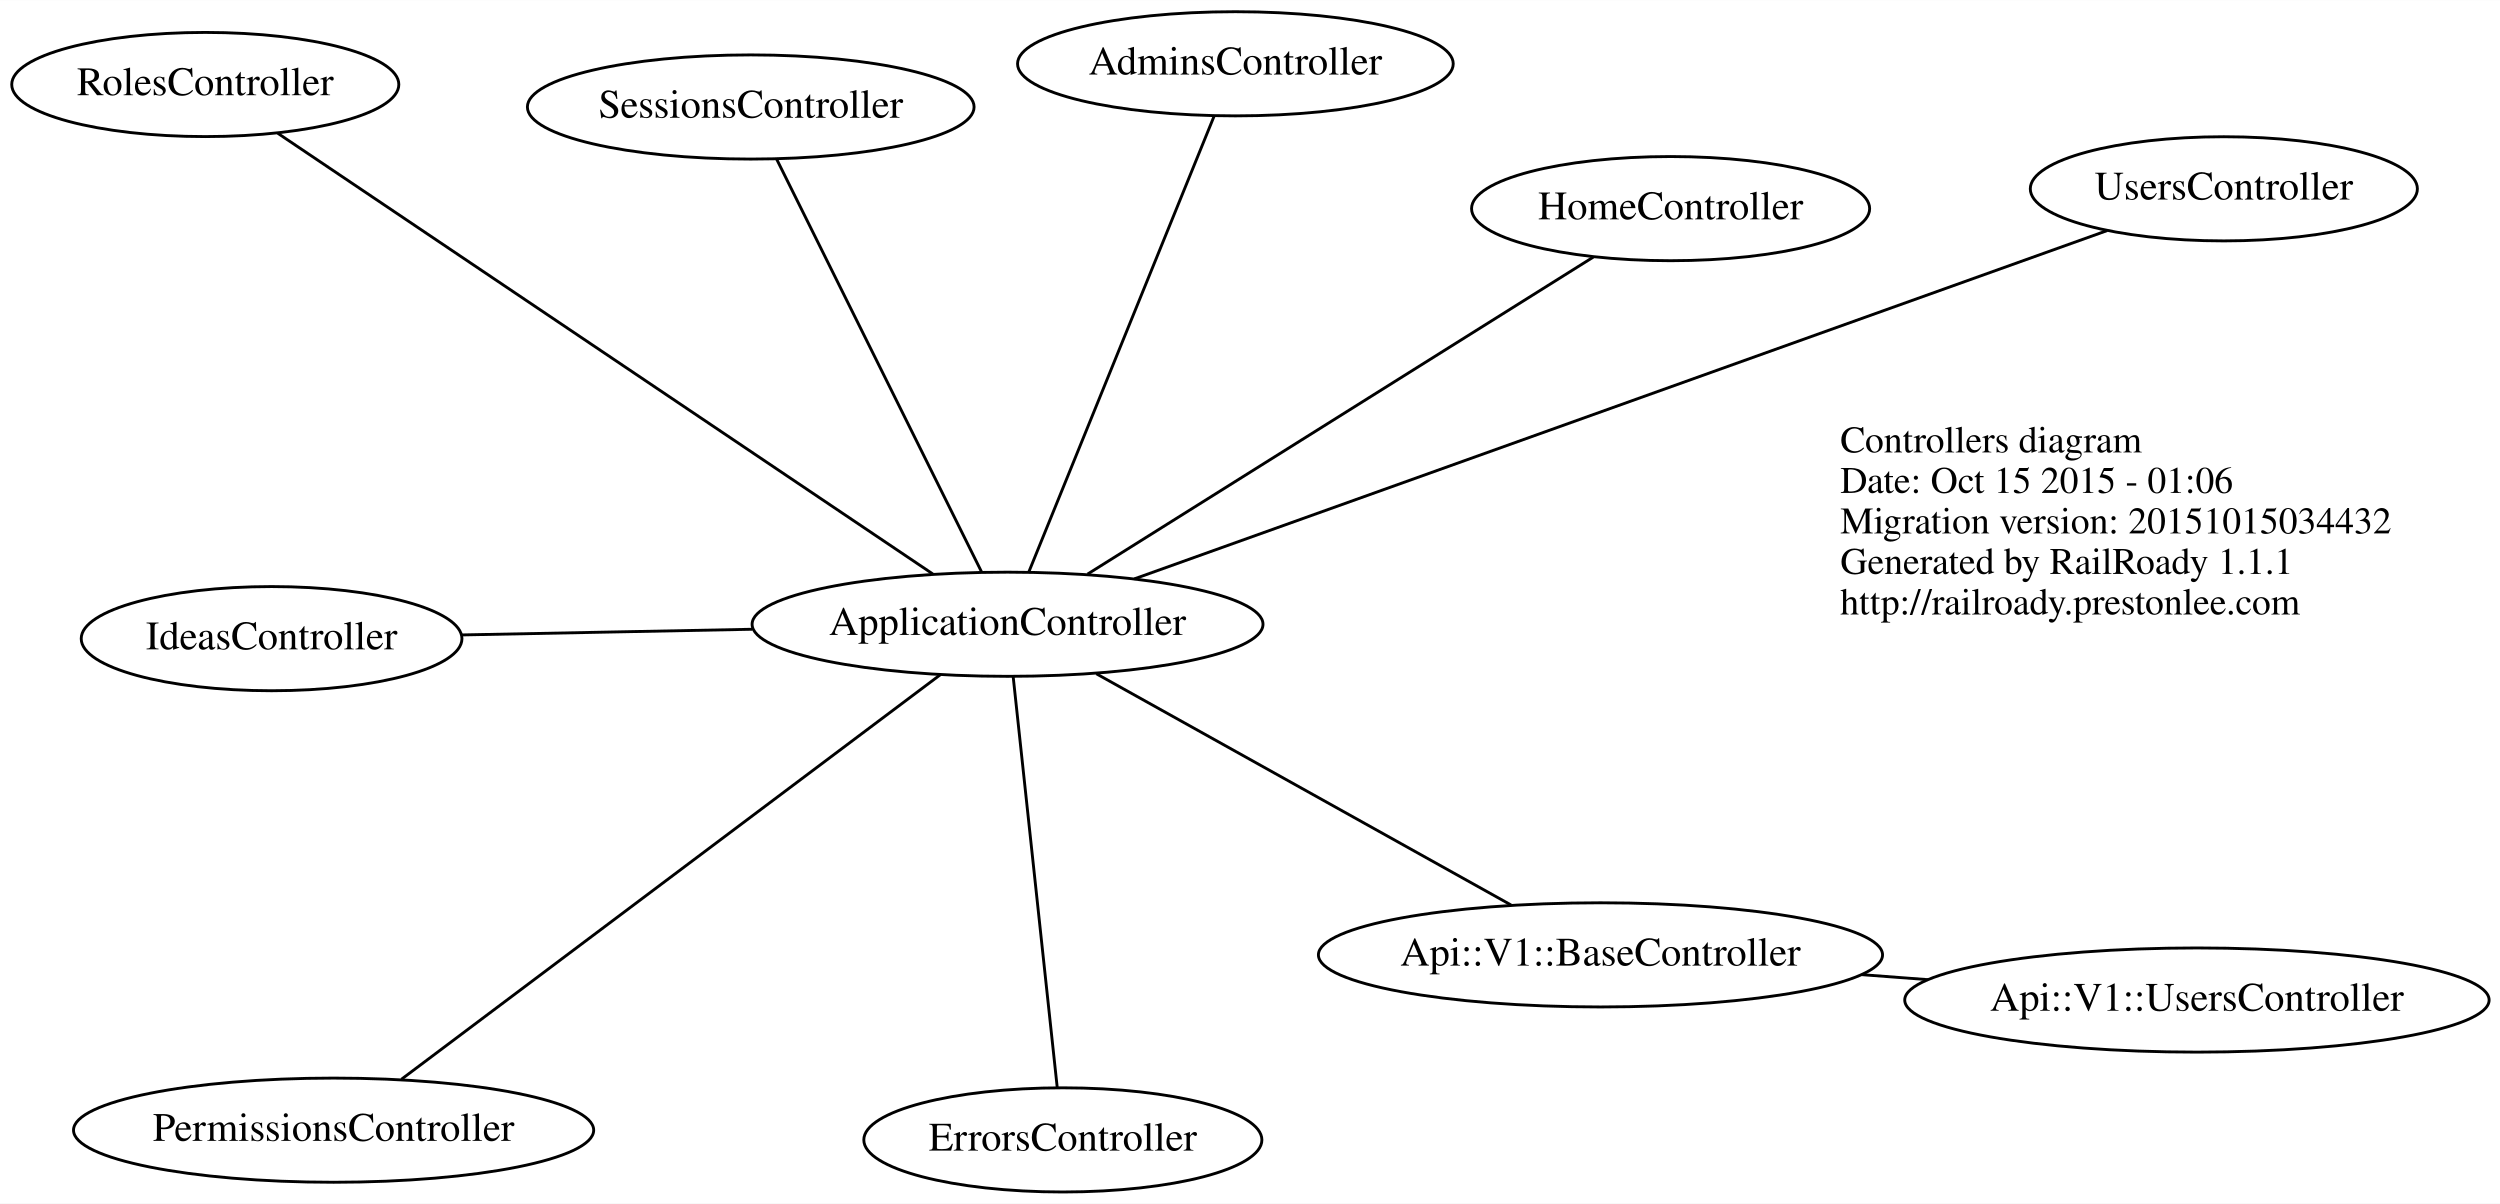
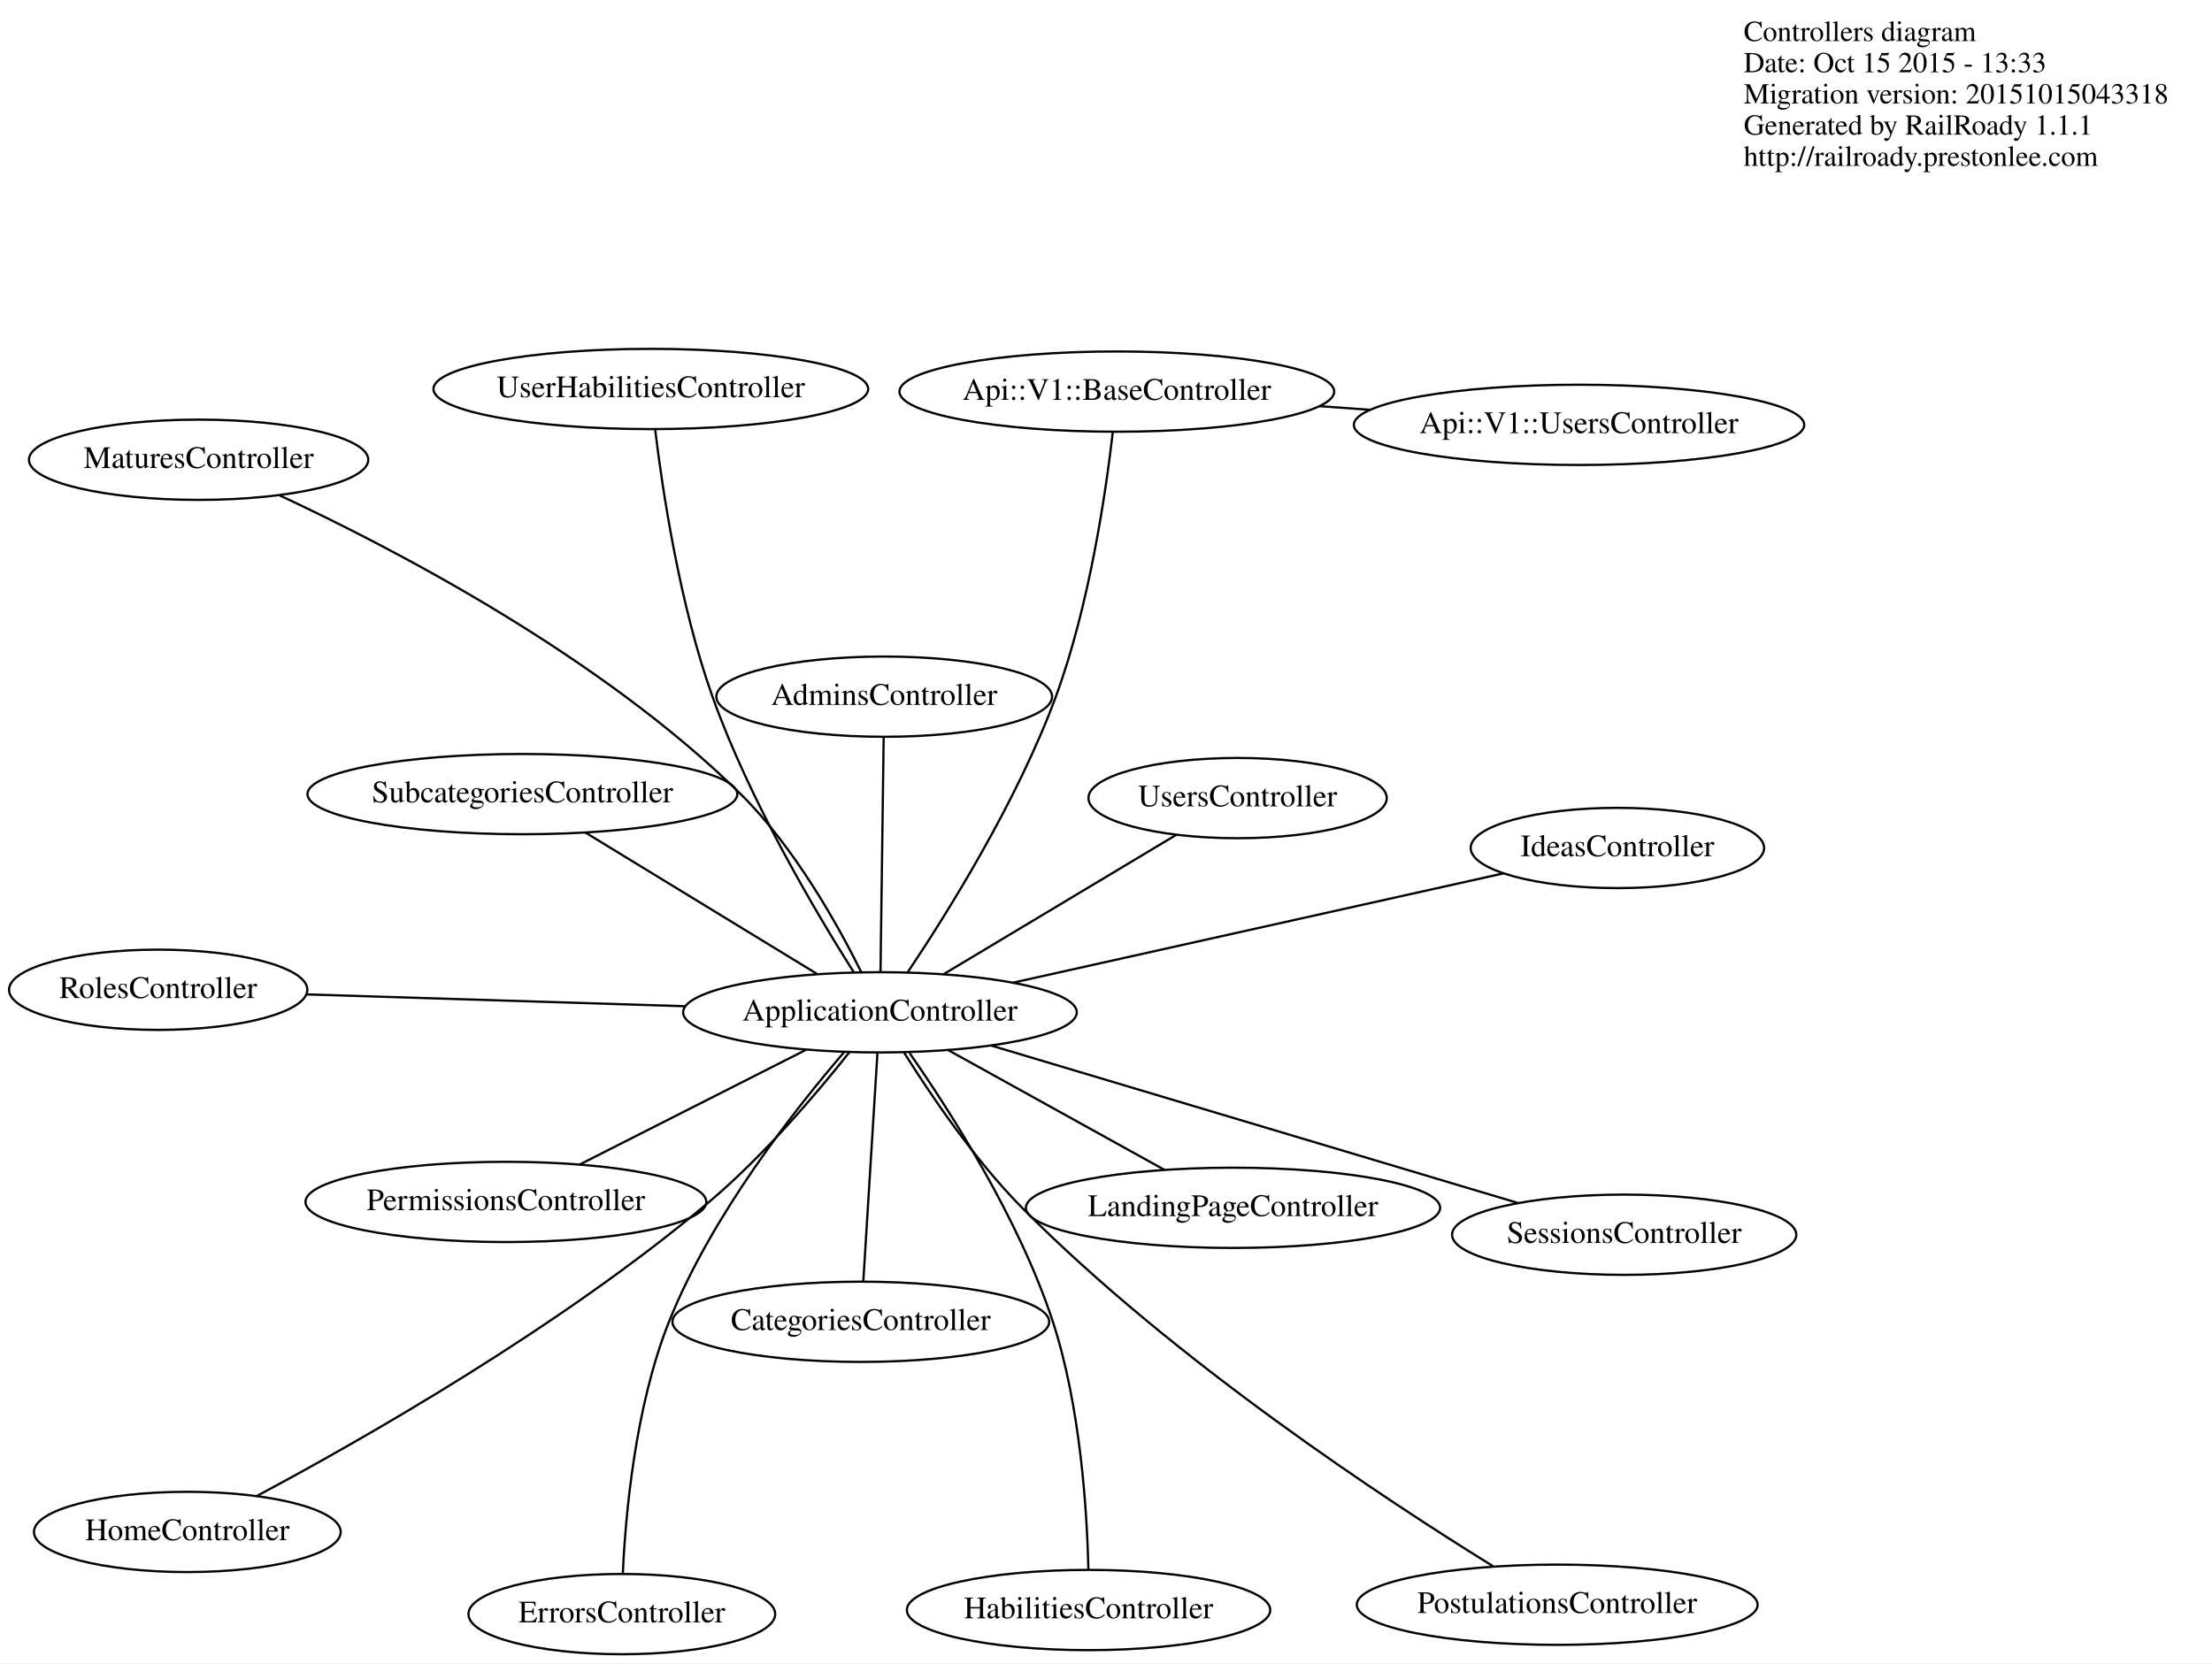
- <svg xmlns="http://www.w3.org/2000/svg" width="864pt" height="416pt" viewBox="0.00 0.00 864.00 415.91">
-   <g id="graph0" class="graph" transform="scale(1 1) rotate(0) translate(4 411.906)">
-     <polygon fill="white" stroke="none" points="-4,4 -4,-411.906 859.997,-411.906 859.997,4 -4,4" />
+ <svg xmlns="http://www.w3.org/2000/svg" width="992pt" height="746pt" viewBox="0.00 0.00 992.00 746.00">
+   <g id="graph0" class="graph" transform="scale(1 1) rotate(0) translate(4 742)">
+     <polygon fill="white" stroke="none" points="-4,4 -4,-742 988,-742 988,4 -4,4" />
    <g id="node1" class="node">
-       <text text-anchor="start" x="632" y="-255.6" font-family="Times,serif" font-size="13.00">Controllers diagram</text>
-       <text text-anchor="start" x="632" y="-241.6" font-family="Times,serif" font-size="13.00">Date: Oct 15 2015 - 01:06</text>
-       <text text-anchor="start" x="632" y="-227.6" font-family="Times,serif" font-size="13.00">Migration version: 20151015034432</text>
-       <text text-anchor="start" x="632" y="-213.6" font-family="Times,serif" font-size="13.00">Generated by RailRoady 1.1.1</text>
-       <text text-anchor="start" x="632" y="-199.6" font-family="Times,serif" font-size="13.00">http://railroady.prestonlee.com</text>
+       <text text-anchor="start" x="778" y="-723.6" font-family="Times,serif" font-size="13.00">Controllers diagram</text>
+       <text text-anchor="start" x="778" y="-709.6" font-family="Times,serif" font-size="13.00">Date: Oct 15 2015 - 13:33</text>
+       <text text-anchor="start" x="778" y="-695.6" font-family="Times,serif" font-size="13.00">Migration version: 20151015043318</text>
+       <text text-anchor="start" x="778" y="-681.6" font-family="Times,serif" font-size="13.00">Generated by RailRoady 1.1.1</text>
+       <text text-anchor="start" x="778" y="-667.6" font-family="Times,serif" font-size="13.00">http://railroady.prestonlee.com</text>
    </g>
    <g id="node2" class="node">
-       <ellipse fill="none" stroke="black" cx="66.944" cy="-382.745" rx="66.888" ry="18" />
-       <text text-anchor="middle" x="66.944" y="-379.045" font-family="Times,serif" font-size="14.00">RolesController</text>
+       <ellipse fill="none" stroke="black" cx="66.944" cy="-298.041" rx="66.888" ry="18" />
+       <text text-anchor="middle" x="66.944" y="-294.341" font-family="Times,serif" font-size="14.00">RolesController</text>
    </g>
    <g id="node3" class="node">
-       <ellipse fill="none" stroke="black" cx="764.56" cy="-346.696" rx="66.888" ry="18" />
-       <text text-anchor="middle" x="764.56" y="-342.996" font-family="Times,serif" font-size="14.00">UsersController</text>
+       <ellipse fill="none" stroke="black" cx="551.018" cy="-384.021" rx="66.888" ry="18" />
+       <text text-anchor="middle" x="551.018" y="-380.321" font-family="Times,serif" font-size="14.00">UsersController</text>
    </g>
    <g id="node4" class="node">
-       <ellipse fill="none" stroke="black" cx="363.321" cy="-18" rx="68.788" ry="18" />
-       <text text-anchor="middle" x="363.321" y="-14.3" font-family="Times,serif" font-size="14.00">ErrorsController</text>
+       <ellipse fill="none" stroke="black" cx="274.87" cy="-18" rx="68.788" ry="18" />
+       <text text-anchor="middle" x="274.87" y="-14.3" font-family="Times,serif" font-size="14.00">ErrorsController</text>
    </g>
    <g id="node5" class="node">
-       <ellipse fill="none" stroke="black" cx="422.951" cy="-389.906" rx="75.287" ry="18" />
-       <text text-anchor="middle" x="422.951" y="-386.206" font-family="Times,serif" font-size="14.00">AdminsController</text>
+       <ellipse fill="none" stroke="black" cx="287.87" cy="-567.524" rx="97.483" ry="18" />
+       <text text-anchor="middle" x="287.87" y="-563.824" font-family="Times,serif" font-size="14.00">UserHabilitiesController</text>
    </g>
    <g id="node6" class="node">
-       <ellipse fill="none" stroke="black" cx="573.361" cy="-339.85" rx="68.788" ry="18" />
-       <text text-anchor="middle" x="573.361" y="-336.15" font-family="Times,serif" font-size="14.00">HomeController</text>
+       <ellipse fill="none" stroke="black" cx="392.538" cy="-429.516" rx="75.287" ry="18" />
+       <text text-anchor="middle" x="392.538" y="-425.816" font-family="Times,serif" font-size="14.00">AdminsController</text>
    </g>
    <g id="node7" class="node">
-       <ellipse fill="none" stroke="black" cx="255.456" cy="-374.975" rx="77.187" ry="18" />
-       <text text-anchor="middle" x="255.456" y="-371.275" font-family="Times,serif" font-size="14.00">SessionsController</text>
+       <ellipse fill="none" stroke="black" cx="230.278" cy="-385.806" rx="96.383" ry="18" />
+       <text text-anchor="middle" x="230.278" y="-382.106" font-family="Times,serif" font-size="14.00">SubcategoriesController</text>
    </g>
    <g id="node8" class="node">
-       <ellipse fill="none" stroke="black" cx="111.292" cy="-21.362" rx="89.885" ry="18" />
-       <text text-anchor="middle" x="111.292" y="-17.662" font-family="Times,serif" font-size="14.00">PermissionsController</text>
+       <ellipse fill="none" stroke="black" cx="80.012" cy="-54.855" rx="68.788" ry="18" />
+       <text text-anchor="middle" x="80.012" y="-51.154" font-family="Times,serif" font-size="14.00">HomeController</text>
    </g>
    <g id="node9" class="node">
-       <ellipse fill="none" stroke="black" cx="344.209" cy="-196.208" rx="88.284" ry="18" />
-       <text text-anchor="middle" x="344.209" y="-192.508" font-family="Times,serif" font-size="14.00">ApplicationController</text>
+       <ellipse fill="none" stroke="black" cx="724.382" cy="-188.168" rx="77.187" ry="18" />
+       <text text-anchor="middle" x="724.382" y="-184.468" font-family="Times,serif" font-size="14.00">SessionsController</text>
+     </g>
+     <g id="node10" class="node">
+       <ellipse fill="none" stroke="black" cx="222.874" cy="-202.882" rx="89.885" ry="18" />
+       <text text-anchor="middle" x="222.874" y="-199.182" font-family="Times,serif" font-size="14.00">PermissionsController</text>
+     </g>
+     <g id="node11" class="node">
+       <ellipse fill="none" stroke="black" cx="484.177" cy="-19.831" rx="81.486" ry="18" />
+       <text text-anchor="middle" x="484.177" y="-16.131" font-family="Times,serif" font-size="14.00">HabilitiesController</text>
+     </g>
+     <g id="node12" class="node">
+       <ellipse fill="none" stroke="black" cx="382.04" cy="-149.116" rx="84.485" ry="18" />
+       <text text-anchor="middle" x="382.04" y="-145.416" font-family="Times,serif" font-size="14.00">CategoriesController</text>
+     </g>
+     <g id="node13" class="node">
+       <ellipse fill="none" stroke="black" cx="390.63" cy="-287.927" rx="88.284" ry="18" />
+       <text text-anchor="middle" x="390.63" y="-284.227" font-family="Times,serif" font-size="14.00">ApplicationController</text>
    </g>
    <g id="edge1" class="edge">
-       <path fill="none" stroke="black" d="M318.373,-213.589C265.271,-249.315 144.456,-330.596 92.013,-365.879" />
+       <path fill="none" stroke="black" d="M303.036,-290.664C249.676,-292.331 182.568,-294.428 133.551,-295.96" />
    </g>
    <g id="edge2" class="edge">
-       <path fill="none" stroke="black" d="M388.004,-211.887C469.907,-241.208 645.12,-303.935 724.273,-332.273" />
+       <path fill="none" stroke="black" d="M419.304,-305.107C448.768,-322.76 494.323,-350.053 523.397,-367.472" />
    </g>
    <g id="edge3" class="edge">
-       <path fill="none" stroke="black" d="M346.147,-178.139C349.81,-143.983 357.711,-70.309 361.378,-36.116" />
+       <path fill="none" stroke="black" d="M374.605,-270.11C353.006,-245.024 315.061,-196.972 295.95,-148.964 280.705,-110.664 276.473,-61.895 275.306,-36.022" />
    </g>
    <g id="edge4" class="edge">
-       <path fill="none" stroke="black" d="M351.617,-214.43C366.663,-251.442 400.639,-335.021 415.62,-371.873" />
+       <path fill="none" stroke="black" d="M378.879,-305.907C362.321,-332.045 332.279,-382.547 315.546,-429.432 300.751,-470.883 293.079,-522.314 289.828,-549.198" />
    </g>
    <g id="edge5" class="edge">
-       <path fill="none" stroke="black" d="M371.85,-213.534C416.251,-241.367 502.907,-295.687 546.686,-323.13" />
+       <path fill="none" stroke="black" d="M390.876,-306.147C391.242,-333.334 391.928,-384.219 392.294,-411.365" />
    </g>
    <g id="edge6" class="edge">
-       <path fill="none" stroke="black" d="M335.21,-214.333C318.155,-248.685 281.317,-322.885 264.346,-357.068" />
+       <path fill="none" stroke="black" d="M362.331,-305.201C333.111,-323.037 287.779,-350.708 258.563,-368.541" />
    </g>
    <g id="edge7" class="edge">
-       <path fill="none" stroke="black" d="M321.024,-178.803C276.494,-145.376 179.456,-72.531 134.729,-38.955" />
-     </g>
-     <g id="node10" class="node">
-       <ellipse fill="none" stroke="black" cx="89.86" cy="-191.232" rx="65.789" ry="18" />
-       <text text-anchor="middle" x="89.86" y="-187.532" font-family="Times,serif" font-size="14.00">IdeasController</text>
+       <path fill="none" stroke="black" d="M376.939,-270.035C362.525,-251.886 338.574,-223.611 314.164,-203.012 247.62,-146.857 158.123,-96.046 111.394,-71.094" />
    </g>
    <g id="edge8" class="edge">
-       <path fill="none" stroke="black" d="M255.964,-194.481C222.963,-193.836 186.092,-193.114 155.488,-192.516" />
+       <path fill="none" stroke="black" d="M440.596,-272.992C504.424,-253.914 614.11,-221.128 676.781,-202.396" />
    </g>
-     <g id="node12" class="node">
-       <ellipse fill="none" stroke="black" cx="549.126" cy="-81.946" rx="97.483" ry="18" />
-       <text text-anchor="middle" x="549.126" y="-78.246" font-family="Times,serif" font-size="14.00">Api::V1::BaseController</text>
+     <g id="edge9" class="edge">
+       <path fill="none" stroke="black" d="M357.487,-271.125C328.077,-256.215 285.337,-234.548 255.948,-219.649" />
    </g>
    <g id="edge10" class="edge">
-       <path fill="none" stroke="black" d="M374.887,-179.102C413.518,-157.561 479.508,-120.765 518.238,-99.169" />
+       <path fill="none" stroke="black" d="M403.875,-269.716C421.705,-244.183 452.937,-195.656 468.13,-149.268 480.675,-110.964 483.533,-63.349 484.11,-37.889" />
    </g>
-     <g id="node11" class="node">
-       <ellipse fill="none" stroke="black" cx="755.256" cy="-66.339" rx="100.983" ry="18" />
-       <text text-anchor="middle" x="755.256" y="-62.639" font-family="Times,serif" font-size="14.00">Api::V1::UsersController</text>
+     <g id="edge11" class="edge">
+       <path fill="none" stroke="black" d="M389.507,-269.78C387.861,-243.177 384.81,-193.873 383.164,-167.267" />
    </g>
-     <g id="edge9" class="edge">
-       <path fill="none" stroke="black" d="M639.538,-75.1C647.11,-74.527 654.774,-73.947 662.365,-73.372" />
+     <g id="node14" class="node">
+       <ellipse fill="none" stroke="black" cx="721.347" cy="-361.646" rx="65.789" ry="18" />
+       <text text-anchor="middle" x="721.347" y="-357.946" font-family="Times,serif" font-size="14.00">IdeasController</text>
+     </g>
+     <g id="edge12" class="edge">
+       <path fill="none" stroke="black" d="M450.52,-301.277C513.342,-315.28 611.021,-337.053 670.306,-350.268" />
+     </g>
+     <g id="node16" class="node">
+       <ellipse fill="none" stroke="black" cx="496.855" cy="-566.351" rx="97.483" ry="18" />
+       <text text-anchor="middle" x="496.855" y="-562.651" font-family="Times,serif" font-size="14.00">Api::V1::BaseController</text>
+     </g>
+     <g id="edge14" class="edge">
+       <path fill="none" stroke="black" d="M403.026,-305.832C420.484,-331.886 452.124,-382.307 469.531,-429.599 484.584,-470.497 491.977,-521.49 495.04,-548.163" />
+     </g>
+     <g id="node17" class="node">
+       <ellipse fill="none" stroke="black" cx="548.959" cy="-200.24" rx="92.883" ry="18" />
+       <text text-anchor="middle" x="548.959" y="-196.54" font-family="Times,serif" font-size="14.00">LandingPageController</text>
+     </g>
+     <g id="edge15" class="edge">
+       <path fill="none" stroke="black" d="M421.157,-271.02C449.104,-255.542 490.254,-232.752 518.256,-217.244" />
+     </g>
+     <g id="node18" class="node">
+       <ellipse fill="none" stroke="black" cx="694.354" cy="-22.204" rx="89.885" ry="18" />
+       <text text-anchor="middle" x="694.354" y="-18.505" font-family="Times,serif" font-size="14.00">PostulationsController</text>
+     </g>
+     <g id="edge16" class="edge">
+       <path fill="none" stroke="black" d="M401.432,-269.898C413.109,-251.252 432.951,-221.882 454.417,-200.21 522.308,-131.668 618.206,-68.758 665.574,-39.479" />
+     </g>
+     <g id="node19" class="node">
+       <ellipse fill="none" stroke="black" cx="85.073" cy="-535.78" rx="76.087" ry="18" />
+       <text text-anchor="middle" x="85.073" y="-532.08" font-family="Times,serif" font-size="14.00">MaturesController</text>
+     </g>
+     <g id="edge17" class="edge">
+       <path fill="none" stroke="black" d="M382.286,-305.892C371.853,-326.941 352.374,-361.975 328.069,-385.904 265.198,-447.802 172.278,-496.082 121.492,-519.756" />
+     </g>
+     <g id="node15" class="node">
+       <ellipse fill="none" stroke="black" cx="704.14" cy="-551.435" rx="100.983" ry="18" />
+       <text text-anchor="middle" x="704.14" y="-547.735" font-family="Times,serif" font-size="14.00">Api::V1::UsersController</text>
+     </g>
+     <g id="edge13" class="edge">
+       <path fill="none" stroke="black" d="M587.773,-559.809C595.279,-559.269 602.875,-558.722 610.401,-558.181" />
    </g>
  </g>
</svg>
